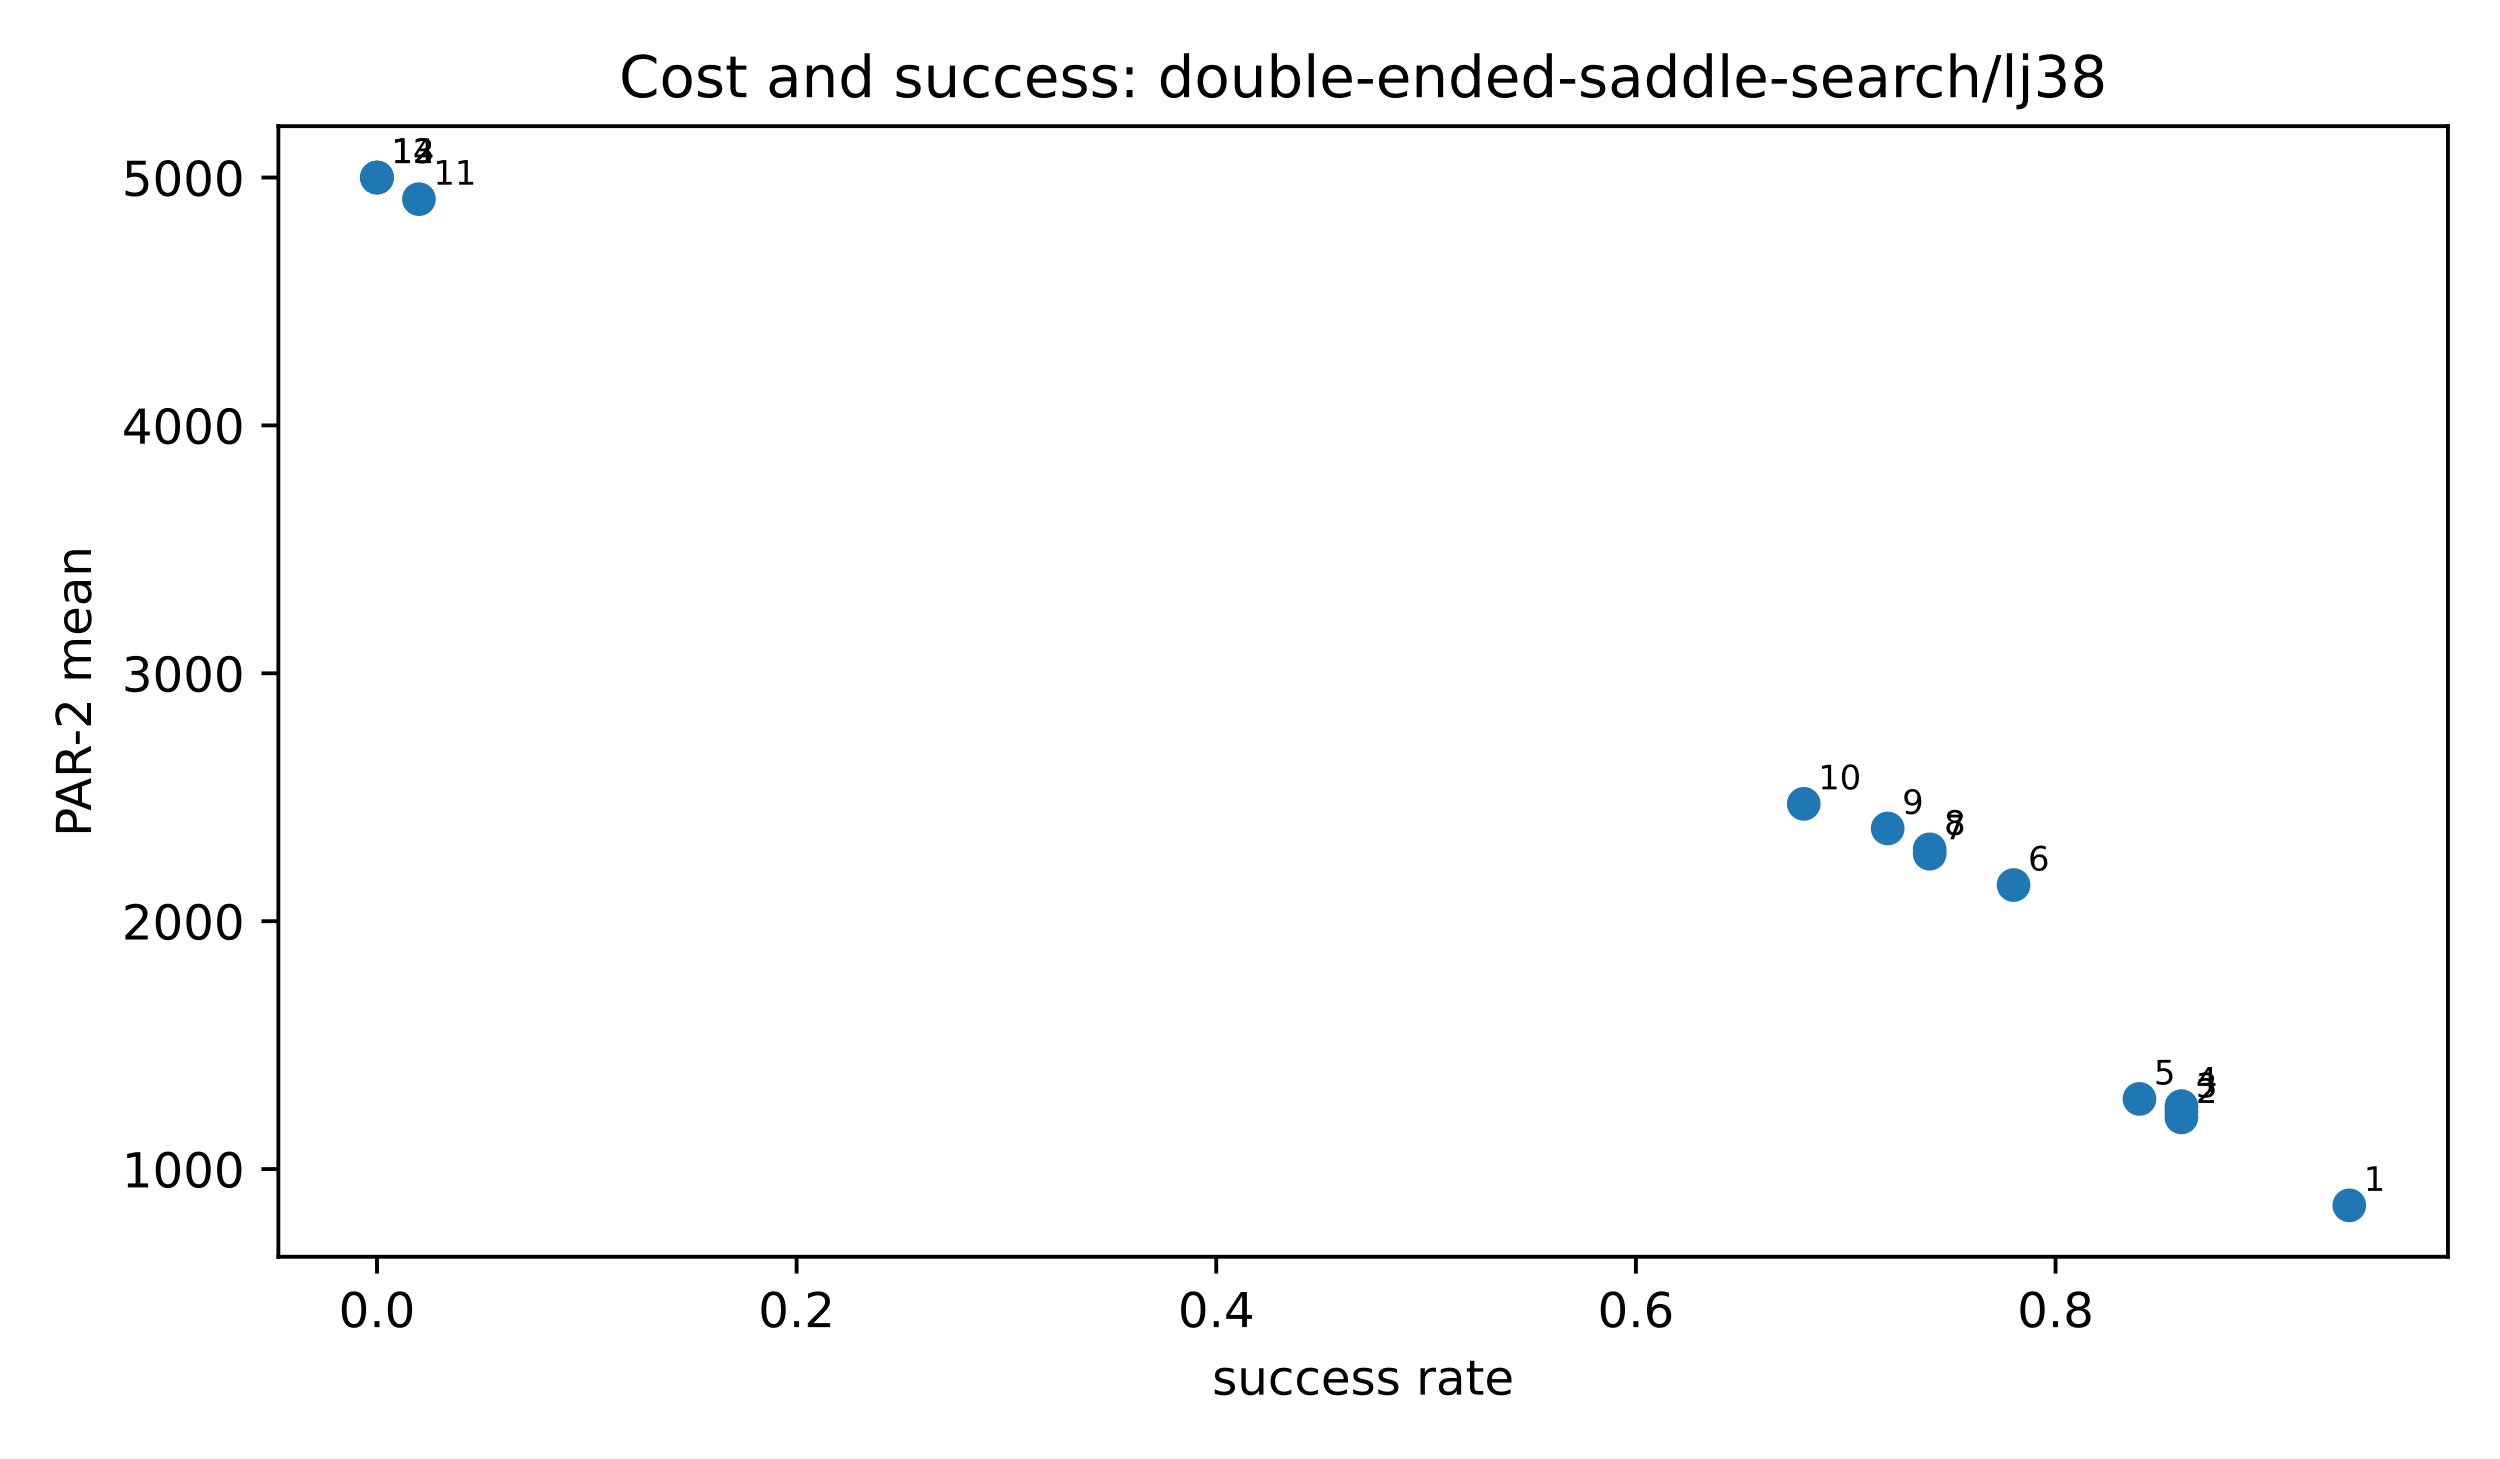
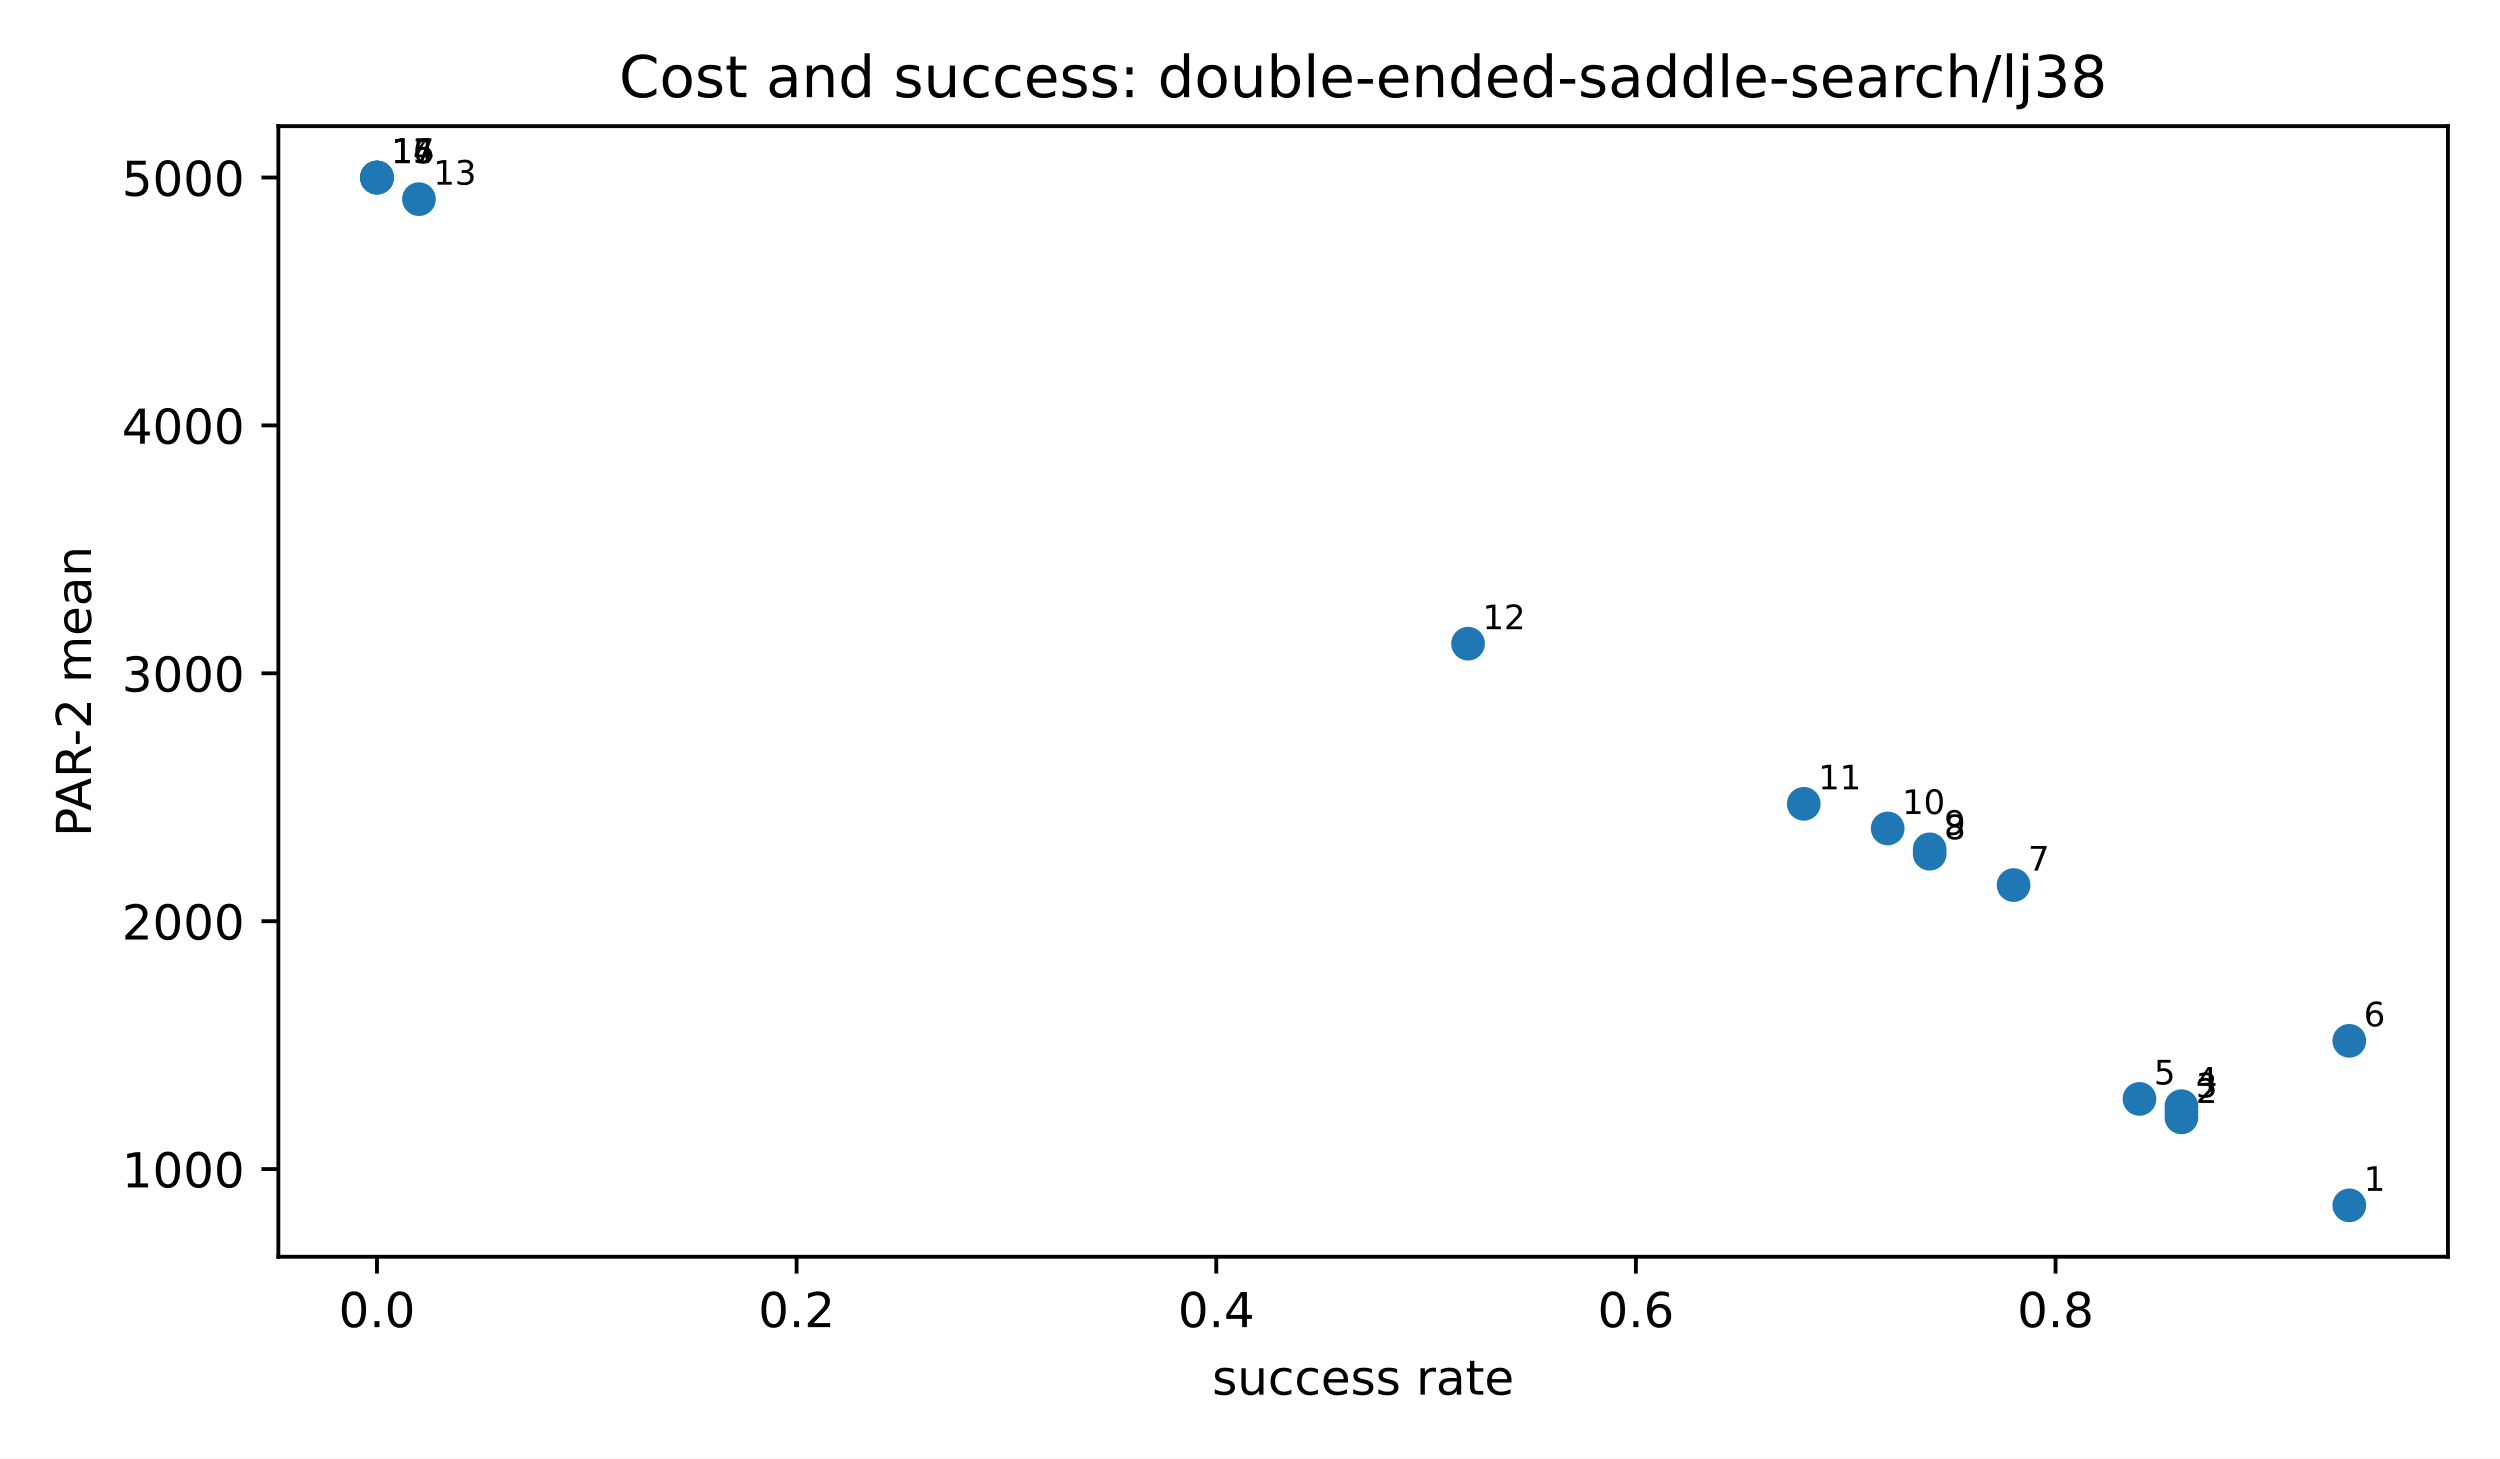
<svg xmlns="http://www.w3.org/2000/svg" xmlns:xlink="http://www.w3.org/1999/xlink" width="518.4pt" height="302.4pt" viewBox="0 0 518.4 302.4" version="1.1">
  <defs>
    <style type="text/css">*{stroke-linejoin: round; stroke-linecap: butt}</style>
  </defs>
  <g id="figure_1">
    <g id="patch_1">
      <path d="M 0 302.4  L 518.4 302.4  L 518.4 0  L 0 0  z " style="fill: #ffffff" />
    </g>
    <g id="axes_1">
      <g id="patch_2">
        <path d="M 57.72 260.6  L 507.6 260.6  L 507.6 26.16  L 57.72 26.16  z " style="fill: #ffffff" />
      </g>
      <g id="PathCollection_1">
        <defs>
          <path id="mb7c84e1192" d="M 0 3  C 0.796 3 1.559 2.684 2.121 2.121  C 2.684 1.559 3 0.796 3 0  C 3 -0.796 2.684 -1.559 2.121 -2.121  C 1.559 -2.684 0.796 -3 0 -3  C -0.796 -3 -1.559 -2.684 -2.121 -2.121  C -2.684 -1.559 -3 -0.796 -3 0  C -3 0.796 -2.684 1.559 -2.121 2.121  C -1.559 2.684 -0.796 3 0 3  z " style="stroke: #1f77b4" />
        </defs>
        <g clip-path="url(#pfbca4baf77)">
          <use xlink:href="#mb7c84e1192" x="487.151" y="249.944" style="fill: #1f77b4; stroke: #1f77b4" />
          <use xlink:href="#mb7c84e1192" x="452.344" y="231.699" style="fill: #1f77b4; stroke: #1f77b4" />
          <use xlink:href="#mb7c84e1192" x="452.344" y="230.553" style="fill: #1f77b4; stroke: #1f77b4" />
          <use xlink:href="#mb7c84e1192" x="452.344" y="229.365" style="fill: #1f77b4; stroke: #1f77b4" />
          <use xlink:href="#mb7c84e1192" x="443.642" y="227.871" style="fill: #1f77b4; stroke: #1f77b4" />
+           <use xlink:href="#mb7c84e1192" x="487.151" y="215.827" style="fill: #1f77b4; stroke: #1f77b4" />
          <use xlink:href="#mb7c84e1192" x="417.537" y="183.527" style="fill: #1f77b4; stroke: #1f77b4" />
          <use xlink:href="#mb7c84e1192" x="400.134" y="177.026" style="fill: #1f77b4; stroke: #1f77b4" />
          <use xlink:href="#mb7c84e1192" x="400.134" y="176.118" style="fill: #1f77b4; stroke: #1f77b4" />
          <use xlink:href="#mb7c84e1192" x="391.432" y="171.791" style="fill: #1f77b4; stroke: #1f77b4" />
          <use xlink:href="#mb7c84e1192" x="374.028" y="166.681" style="fill: #1f77b4; stroke: #1f77b4" />
+           <use xlink:href="#mb7c84e1192" x="304.414" y="133.471" style="fill: #1f77b4; stroke: #1f77b4" />
          <use xlink:href="#mb7c84e1192" x="86.871" y="41.296" style="fill: #1f77b4; stroke: #1f77b4" />
+           <use xlink:href="#mb7c84e1192" x="78.169" y="36.816" style="fill: #1f77b4; stroke: #1f77b4" />
          <use xlink:href="#mb7c84e1192" x="78.169" y="36.816" style="fill: #1f77b4; stroke: #1f77b4" />
          <use xlink:href="#mb7c84e1192" x="78.169" y="36.816" style="fill: #1f77b4; stroke: #1f77b4" />
          <use xlink:href="#mb7c84e1192" x="78.169" y="36.816" style="fill: #1f77b4; stroke: #1f77b4" />
        </g>
      </g>
      <g id="matplotlib.axis_1">
        <g id="xtick_1">
          <g id="line2d_1">
            <defs>
              <path id="m8ea4d47d77" d="M 0 0  L 0 3.5  " style="stroke: #000000; stroke-width: 0.8" />
            </defs>
            <g>
              <use xlink:href="#m8ea4d47d77" x="78.169" y="260.6" style="stroke: #000000; stroke-width: 0.8" />
            </g>
          </g>
          <g id="text_1">
            <g transform="translate(70.21753 275.1977) scale(0.1 -0.1)">
              <defs>
                <path id="DejaVuSans-13" d="M 2034 4250  Q 1547 4250 1301 3770  Q 1056 3291 1056 2328  Q 1056 1369 1301 889  Q 1547 409 2034 409  Q 2525 409 2770 889  Q 3016 1369 3016 2328  Q 3016 3291 2770 3770  Q 2525 4250 2034 4250  z M 2034 4750  Q 2819 4750 3233 4129  Q 3647 3509 3647 2328  Q 3647 1150 3233 529  Q 2819 -91 2034 -91  Q 1250 -91 836 529  Q 422 1150 422 2328  Q 422 3509 836 4129  Q 1250 4750 2034 4750  z " transform="scale(0.015625)" />
                <path id="DejaVuSans-11" d="M 684 794  L 1344 794  L 1344 0  L 684 0  L 684 794  z " transform="scale(0.015625)" />
              </defs>
              <use xlink:href="#DejaVuSans-13" />
              <use xlink:href="#DejaVuSans-11" transform="translate(63.625 0)" />
              <use xlink:href="#DejaVuSans-13" transform="translate(95.40625 0)" />
            </g>
          </g>
        </g>
        <g id="xtick_2">
          <g id="line2d_2">
            <g>
              <use xlink:href="#m8ea4d47d77" x="165.186" y="260.6" style="stroke: #000000; stroke-width: 0.8" />
            </g>
          </g>
          <g id="text_2">
            <g transform="translate(157.2349 275.1977) scale(0.1 -0.1)">
              <defs>
                <path id="DejaVuSans-15" d="M 1228 531  L 3431 531  L 3431 0  L 469 0  L 469 531  Q 828 903 1448 1529  Q 2069 2156 2228 2338  Q 2531 2678 2651 2914  Q 2772 3150 2772 3378  Q 2772 3750 2511 3984  Q 2250 4219 1831 4219  Q 1534 4219 1204 4116  Q 875 4013 500 3803  L 500 4441  Q 881 4594 1212 4672  Q 1544 4750 1819 4750  Q 2544 4750 2975 4387  Q 3406 4025 3406 3419  Q 3406 3131 3298 2873  Q 3191 2616 2906 2266  Q 2828 2175 2409 1742  Q 1991 1309 1228 531  z " transform="scale(0.015625)" />
              </defs>
              <use xlink:href="#DejaVuSans-13" />
              <use xlink:href="#DejaVuSans-11" transform="translate(63.625 0)" />
              <use xlink:href="#DejaVuSans-15" transform="translate(95.40625 0)" />
            </g>
          </g>
        </g>
        <g id="xtick_3">
          <g id="line2d_3">
            <g>
              <use xlink:href="#m8ea4d47d77" x="252.204" y="260.6" style="stroke: #000000; stroke-width: 0.8" />
            </g>
          </g>
          <g id="text_3">
            <g transform="translate(244.2523 275.1977) scale(0.1 -0.1)">
              <defs>
                <path id="DejaVuSans-17" d="M 2419 4116  L 825 1625  L 2419 1625  L 2419 4116  z M 2253 4666  L 3047 4666  L 3047 1625  L 3713 1625  L 3713 1100  L 3047 1100  L 3047 0  L 2419 0  L 2419 1100  L 313 1100  L 313 1709  L 2253 4666  z " transform="scale(0.015625)" />
              </defs>
              <use xlink:href="#DejaVuSans-13" />
              <use xlink:href="#DejaVuSans-11" transform="translate(63.625 0)" />
              <use xlink:href="#DejaVuSans-17" transform="translate(95.40625 0)" />
            </g>
          </g>
        </g>
        <g id="xtick_4">
          <g id="line2d_4">
            <g>
              <use xlink:href="#m8ea4d47d77" x="339.221" y="260.6" style="stroke: #000000; stroke-width: 0.8" />
            </g>
          </g>
          <g id="text_4">
            <g transform="translate(331.2698 275.1977) scale(0.1 -0.1)">
              <defs>
                <path id="DejaVuSans-19" d="M 2113 2584  Q 1688 2584 1439 2293  Q 1191 2003 1191 1497  Q 1191 994 1439 701  Q 1688 409 2113 409  Q 2538 409 2786 701  Q 3034 994 3034 1497  Q 3034 2003 2786 2293  Q 2538 2584 2113 2584  z M 3366 4563  L 3366 3988  Q 3128 4100 2886 4159  Q 2644 4219 2406 4219  Q 1781 4219 1451 3797  Q 1122 3375 1075 2522  Q 1259 2794 1537 2939  Q 1816 3084 2150 3084  Q 2853 3084 3261 2657  Q 3669 2231 3669 1497  Q 3669 778 3244 343  Q 2819 -91 2113 -91  Q 1303 -91 875 529  Q 447 1150 447 2328  Q 447 3434 972 4092  Q 1497 4750 2381 4750  Q 2619 4750 2861 4703  Q 3103 4656 3366 4563  z " transform="scale(0.015625)" />
              </defs>
              <use xlink:href="#DejaVuSans-13" />
              <use xlink:href="#DejaVuSans-11" transform="translate(63.625 0)" />
              <use xlink:href="#DejaVuSans-19" transform="translate(95.40625 0)" />
            </g>
          </g>
        </g>
        <g id="xtick_5">
          <g id="line2d_5">
            <g>
              <use xlink:href="#m8ea4d47d77" x="426.239" y="260.6" style="stroke: #000000; stroke-width: 0.8" />
            </g>
          </g>
          <g id="text_5">
            <g transform="translate(418.2872 275.1977) scale(0.1 -0.1)">
              <defs>
                <path id="DejaVuSans-1b" d="M 2034 2216  Q 1584 2216 1326 1975  Q 1069 1734 1069 1313  Q 1069 891 1326 650  Q 1584 409 2034 409  Q 2484 409 2743 651  Q 3003 894 3003 1313  Q 3003 1734 2745 1975  Q 2488 2216 2034 2216  z M 1403 2484  Q 997 2584 770 2862  Q 544 3141 544 3541  Q 544 4100 942 4425  Q 1341 4750 2034 4750  Q 2731 4750 3128 4425  Q 3525 4100 3525 3541  Q 3525 3141 3298 2862  Q 3072 2584 2669 2484  Q 3125 2378 3379 2068  Q 3634 1759 3634 1313  Q 3634 634 3220 271  Q 2806 -91 2034 -91  Q 1263 -91 848 271  Q 434 634 434 1313  Q 434 1759 690 2068  Q 947 2378 1403 2484  z M 1172 3481  Q 1172 3119 1398 2916  Q 1625 2713 2034 2713  Q 2441 2713 2670 2916  Q 2900 3119 2900 3481  Q 2900 3844 2670 4047  Q 2441 4250 2034 4250  Q 1625 4250 1398 4047  Q 1172 3844 1172 3481  z " transform="scale(0.015625)" />
              </defs>
              <use xlink:href="#DejaVuSans-13" />
              <use xlink:href="#DejaVuSans-11" transform="translate(63.625 0)" />
              <use xlink:href="#DejaVuSans-1b" transform="translate(95.40625 0)" />
            </g>
          </g>
        </g>
        <g id="text_6">
          <g transform="translate(251.3569 289.1977) scale(0.1 -0.1)">
            <defs>
              <path id="DejaVuSans-56" d="M 2834 3397  L 2834 2853  Q 2591 2978 2328 3040  Q 2066 3103 1784 3103  Q 1356 3103 1142 2972  Q 928 2841 928 2578  Q 928 2378 1081 2264  Q 1234 2150 1697 2047  L 1894 2003  Q 2506 1872 2764 1633  Q 3022 1394 3022 966  Q 3022 478 2636 193  Q 2250 -91 1575 -91  Q 1294 -91 989 -36  Q 684 19 347 128  L 347 722  Q 666 556 975 473  Q 1284 391 1588 391  Q 1994 391 2212 530  Q 2431 669 2431 922  Q 2431 1156 2273 1281  Q 2116 1406 1581 1522  L 1381 1569  Q 847 1681 609 1914  Q 372 2147 372 2553  Q 372 3047 722 3315  Q 1072 3584 1716 3584  Q 2034 3584 2315 3537  Q 2597 3491 2834 3397  z " transform="scale(0.015625)" />
              <path id="DejaVuSans-58" d="M 544 1381  L 544 3500  L 1119 3500  L 1119 1403  Q 1119 906 1312 657  Q 1506 409 1894 409  Q 2359 409 2629 706  Q 2900 1003 2900 1516  L 2900 3500  L 3475 3500  L 3475 0  L 2900 0  L 2900 538  Q 2691 219 2414 64  Q 2138 -91 1772 -91  Q 1169 -91 856 284  Q 544 659 544 1381  z M 1991 3584  L 1991 3584  z " transform="scale(0.015625)" />
              <path id="DejaVuSans-46" d="M 3122 3366  L 3122 2828  Q 2878 2963 2633 3030  Q 2388 3097 2138 3097  Q 1578 3097 1268 2742  Q 959 2388 959 1747  Q 959 1106 1268 751  Q 1578 397 2138 397  Q 2388 397 2633 464  Q 2878 531 3122 666  L 3122 134  Q 2881 22 2623 -34  Q 2366 -91 2075 -91  Q 1284 -91 818 406  Q 353 903 353 1747  Q 353 2603 823 3093  Q 1294 3584 2113 3584  Q 2378 3584 2631 3529  Q 2884 3475 3122 3366  z " transform="scale(0.015625)" />
              <path id="DejaVuSans-48" d="M 3597 1894  L 3597 1613  L 953 1613  Q 991 1019 1311 708  Q 1631 397 2203 397  Q 2534 397 2845 478  Q 3156 559 3463 722  L 3463 178  Q 3153 47 2828 -22  Q 2503 -91 2169 -91  Q 1331 -91 842 396  Q 353 884 353 1716  Q 353 2575 817 3079  Q 1281 3584 2069 3584  Q 2775 3584 3186 3129  Q 3597 2675 3597 1894  z M 3022 2063  Q 3016 2534 2758 2815  Q 2500 3097 2075 3097  Q 1594 3097 1305 2825  Q 1016 2553 972 2059  L 3022 2063  z " transform="scale(0.015625)" />
              <path id="DejaVuSans-3" transform="scale(0.015625)" />
              <path id="DejaVuSans-55" d="M 2631 2963  Q 2534 3019 2420 3045  Q 2306 3072 2169 3072  Q 1681 3072 1420 2755  Q 1159 2438 1159 1844  L 1159 0  L 581 0  L 581 3500  L 1159 3500  L 1159 2956  Q 1341 3275 1631 3429  Q 1922 3584 2338 3584  Q 2397 3584 2469 3576  Q 2541 3569 2628 3553  L 2631 2963  z " transform="scale(0.015625)" />
              <path id="DejaVuSans-44" d="M 2194 1759  Q 1497 1759 1228 1600  Q 959 1441 959 1056  Q 959 750 1161 570  Q 1363 391 1709 391  Q 2188 391 2477 730  Q 2766 1069 2766 1631  L 2766 1759  L 2194 1759  z M 3341 1997  L 3341 0  L 2766 0  L 2766 531  Q 2569 213 2275 61  Q 1981 -91 1556 -91  Q 1019 -91 701 211  Q 384 513 384 1019  Q 384 1609 779 1909  Q 1175 2209 1959 2209  L 2766 2209  L 2766 2266  Q 2766 2663 2505 2880  Q 2244 3097 1772 3097  Q 1472 3097 1187 3025  Q 903 2953 641 2809  L 641 3341  Q 956 3463 1253 3523  Q 1550 3584 1831 3584  Q 2591 3584 2966 3190  Q 3341 2797 3341 1997  z " transform="scale(0.015625)" />
              <path id="DejaVuSans-57" d="M 1172 4494  L 1172 3500  L 2356 3500  L 2356 3053  L 1172 3053  L 1172 1153  Q 1172 725 1289 603  Q 1406 481 1766 481  L 2356 481  L 2356 0  L 1766 0  Q 1100 0 847 248  Q 594 497 594 1153  L 594 3053  L 172 3053  L 172 3500  L 594 3500  L 594 4494  L 1172 4494  z " transform="scale(0.015625)" />
            </defs>
            <use xlink:href="#DejaVuSans-56" />
            <use xlink:href="#DejaVuSans-58" transform="translate(52.09375 0)" />
            <use xlink:href="#DejaVuSans-46" transform="translate(115.4688 0)" />
            <use xlink:href="#DejaVuSans-46" transform="translate(170.4531 0)" />
            <use xlink:href="#DejaVuSans-48" transform="translate(225.4375 0)" />
            <use xlink:href="#DejaVuSans-56" transform="translate(286.9688 0)" />
            <use xlink:href="#DejaVuSans-56" transform="translate(339.0625 0)" />
            <use xlink:href="#DejaVuSans-3" transform="translate(391.1562 0)" />
            <use xlink:href="#DejaVuSans-55" transform="translate(422.9375 0)" />
            <use xlink:href="#DejaVuSans-44" transform="translate(464.0469 0)" />
            <use xlink:href="#DejaVuSans-57" transform="translate(525.3281 0)" />
            <use xlink:href="#DejaVuSans-48" transform="translate(564.5312 0)" />
          </g>
        </g>
      </g>
      <g id="matplotlib.axis_2">
        <g id="ytick_1">
          <g id="line2d_6">
            <defs>
              <path id="md659df78fa" d="M 0 0  L -3.5 0  " style="stroke: #000000; stroke-width: 0.8" />
            </defs>
            <g>
              <use xlink:href="#md659df78fa" x="57.72" y="242.417" style="stroke: #000000; stroke-width: 0.8" />
            </g>
          </g>
          <g id="text_7">
            <g transform="translate(25.27 246.2154) scale(0.1 -0.1)">
              <defs>
                <path id="DejaVuSans-14" d="M 794 531  L 1825 531  L 1825 4091  L 703 3866  L 703 4441  L 1819 4666  L 2450 4666  L 2450 531  L 3481 531  L 3481 0  L 794 0  L 794 531  z " transform="scale(0.015625)" />
              </defs>
              <use xlink:href="#DejaVuSans-14" />
              <use xlink:href="#DejaVuSans-13" transform="translate(63.625 0)" />
              <use xlink:href="#DejaVuSans-13" transform="translate(127.25 0)" />
              <use xlink:href="#DejaVuSans-13" transform="translate(190.875 0)" />
            </g>
          </g>
        </g>
        <g id="ytick_2">
          <g id="line2d_7">
            <g>
              <use xlink:href="#md659df78fa" x="57.72" y="191.017" style="stroke: #000000; stroke-width: 0.8" />
            </g>
          </g>
          <g id="text_8">
            <g transform="translate(25.27 194.8154) scale(0.1 -0.1)">
              <use xlink:href="#DejaVuSans-15" />
              <use xlink:href="#DejaVuSans-13" transform="translate(63.625 0)" />
              <use xlink:href="#DejaVuSans-13" transform="translate(127.25 0)" />
              <use xlink:href="#DejaVuSans-13" transform="translate(190.875 0)" />
            </g>
          </g>
        </g>
        <g id="ytick_3">
          <g id="line2d_8">
            <g>
              <use xlink:href="#md659df78fa" x="57.72" y="139.616" style="stroke: #000000; stroke-width: 0.8" />
            </g>
          </g>
          <g id="text_9">
            <g transform="translate(25.27 143.4153) scale(0.1 -0.1)">
              <defs>
                <path id="DejaVuSans-16" d="M 2597 2516  Q 3050 2419 3304 2112  Q 3559 1806 3559 1356  Q 3559 666 3084 287  Q 2609 -91 1734 -91  Q 1441 -91 1130 -33  Q 819 25 488 141  L 488 750  Q 750 597 1062 519  Q 1375 441 1716 441  Q 2309 441 2620 675  Q 2931 909 2931 1356  Q 2931 1769 2642 2001  Q 2353 2234 1838 2234  L 1294 2234  L 1294 2753  L 1863 2753  Q 2328 2753 2575 2939  Q 2822 3125 2822 3475  Q 2822 3834 2567 4026  Q 2313 4219 1838 4219  Q 1578 4219 1281 4162  Q 984 4106 628 3988  L 628 4550  Q 988 4650 1302 4700  Q 1616 4750 1894 4750  Q 2613 4750 3031 4423  Q 3450 4097 3450 3541  Q 3450 3153 3228 2886  Q 3006 2619 2597 2516  z " transform="scale(0.015625)" />
              </defs>
              <use xlink:href="#DejaVuSans-16" />
              <use xlink:href="#DejaVuSans-13" transform="translate(63.625 0)" />
              <use xlink:href="#DejaVuSans-13" transform="translate(127.25 0)" />
              <use xlink:href="#DejaVuSans-13" transform="translate(190.875 0)" />
            </g>
          </g>
        </g>
        <g id="ytick_4">
          <g id="line2d_9">
            <g>
              <use xlink:href="#md659df78fa" x="57.72" y="88.216" style="stroke: #000000; stroke-width: 0.8" />
            </g>
          </g>
          <g id="text_10">
            <g transform="translate(25.27 92.01525) scale(0.1 -0.1)">
              <use xlink:href="#DejaVuSans-17" />
              <use xlink:href="#DejaVuSans-13" transform="translate(63.625 0)" />
              <use xlink:href="#DejaVuSans-13" transform="translate(127.25 0)" />
              <use xlink:href="#DejaVuSans-13" transform="translate(190.875 0)" />
            </g>
          </g>
        </g>
        <g id="ytick_5">
          <g id="line2d_10">
            <g>
              <use xlink:href="#md659df78fa" x="57.72" y="36.816" style="stroke: #000000; stroke-width: 0.8" />
            </g>
          </g>
          <g id="text_11">
            <g transform="translate(25.27 40.61519) scale(0.1 -0.1)">
              <defs>
                <path id="DejaVuSans-18" d="M 691 4666  L 3169 4666  L 3169 4134  L 1269 4134  L 1269 2991  Q 1406 3038 1543 3061  Q 1681 3084 1819 3084  Q 2600 3084 3056 2656  Q 3513 2228 3513 1497  Q 3513 744 3044 326  Q 2575 -91 1722 -91  Q 1428 -91 1123 -41  Q 819 9 494 109  L 494 744  Q 775 591 1075 516  Q 1375 441 1709 441  Q 2250 441 2565 725  Q 2881 1009 2881 1497  Q 2881 1984 2565 2268  Q 2250 2553 1709 2553  Q 1456 2553 1204 2497  Q 953 2441 691 2322  L 691 4666  z " transform="scale(0.015625)" />
              </defs>
              <use xlink:href="#DejaVuSans-18" />
              <use xlink:href="#DejaVuSans-13" transform="translate(63.625 0)" />
              <use xlink:href="#DejaVuSans-13" transform="translate(127.25 0)" />
              <use xlink:href="#DejaVuSans-13" transform="translate(190.875 0)" />
            </g>
          </g>
        </g>
        <g id="text_12">
          <g transform="translate(18.86766 173.5214) rotate(-90) scale(0.1 -0.1)">
            <defs>
              <path id="DejaVuSans-33" d="M 1259 4147  L 1259 2394  L 2053 2394  Q 2494 2394 2734 2622  Q 2975 2850 2975 3272  Q 2975 3691 2734 3919  Q 2494 4147 2053 4147  L 1259 4147  z M 628 4666  L 2053 4666  Q 2838 4666 3239 4311  Q 3641 3956 3641 3272  Q 3641 2581 3239 2228  Q 2838 1875 2053 1875  L 1259 1875  L 1259 0  L 628 0  L 628 4666  z " transform="scale(0.015625)" />
              <path id="DejaVuSans-24" d="M 2188 4044  L 1331 1722  L 3047 1722  L 2188 4044  z M 1831 4666  L 2547 4666  L 4325 0  L 3669 0  L 3244 1197  L 1141 1197  L 716 0  L 50 0  L 1831 4666  z " transform="scale(0.015625)" />
              <path id="DejaVuSans-35" d="M 2841 2188  Q 3044 2119 3236 1894  Q 3428 1669 3622 1275  L 4263 0  L 3584 0  L 2988 1197  Q 2756 1666 2539 1819  Q 2322 1972 1947 1972  L 1259 1972  L 1259 0  L 628 0  L 628 4666  L 2053 4666  Q 2853 4666 3247 4331  Q 3641 3997 3641 3322  Q 3641 2881 3436 2590  Q 3231 2300 2841 2188  z M 1259 4147  L 1259 2491  L 2053 2491  Q 2509 2491 2742 2702  Q 2975 2913 2975 3322  Q 2975 3731 2742 3939  Q 2509 4147 2053 4147  L 1259 4147  z " transform="scale(0.015625)" />
              <path id="DejaVuSans-10" d="M 313 2009  L 1997 2009  L 1997 1497  L 313 1497  L 313 2009  z " transform="scale(0.015625)" />
              <path id="DejaVuSans-50" d="M 3328 2828  Q 3544 3216 3844 3400  Q 4144 3584 4550 3584  Q 5097 3584 5394 3201  Q 5691 2819 5691 2113  L 5691 0  L 5113 0  L 5113 2094  Q 5113 2597 4934 2840  Q 4756 3084 4391 3084  Q 3944 3084 3684 2787  Q 3425 2491 3425 1978  L 3425 0  L 2847 0  L 2847 2094  Q 2847 2600 2669 2842  Q 2491 3084 2119 3084  Q 1678 3084 1418 2786  Q 1159 2488 1159 1978  L 1159 0  L 581 0  L 581 3500  L 1159 3500  L 1159 2956  Q 1356 3278 1631 3431  Q 1906 3584 2284 3584  Q 2666 3584 2933 3390  Q 3200 3197 3328 2828  z " transform="scale(0.015625)" />
              <path id="DejaVuSans-51" d="M 3513 2113  L 3513 0  L 2938 0  L 2938 2094  Q 2938 2591 2744 2837  Q 2550 3084 2163 3084  Q 1697 3084 1428 2787  Q 1159 2491 1159 1978  L 1159 0  L 581 0  L 581 3500  L 1159 3500  L 1159 2956  Q 1366 3272 1645 3428  Q 1925 3584 2291 3584  Q 2894 3584 3203 3211  Q 3513 2838 3513 2113  z " transform="scale(0.015625)" />
            </defs>
            <use xlink:href="#DejaVuSans-33" />
            <use xlink:href="#DejaVuSans-24" transform="translate(53.90625 0)" />
            <use xlink:href="#DejaVuSans-35" transform="translate(122.3125 0)" />
            <use xlink:href="#DejaVuSans-10" transform="translate(187.75 0)" />
            <use xlink:href="#DejaVuSans-15" transform="translate(223.8281 0)" />
            <use xlink:href="#DejaVuSans-3" transform="translate(287.4531 0)" />
            <use xlink:href="#DejaVuSans-50" transform="translate(319.2344 0)" />
            <use xlink:href="#DejaVuSans-48" transform="translate(416.6406 0)" />
            <use xlink:href="#DejaVuSans-44" transform="translate(478.1719 0)" />
            <use xlink:href="#DejaVuSans-51" transform="translate(539.4531 0)" />
          </g>
        </g>
      </g>
      <g id="patch_3">
        <path d="M 57.72 260.6  L 57.72 26.16  " style="fill: none; stroke: #000000; stroke-width: 0.8; stroke-linejoin: miter; stroke-linecap: square" />
      </g>
      <g id="patch_4">
        <path d="M 507.6 260.6  L 507.6 26.16  " style="fill: none; stroke: #000000; stroke-width: 0.8; stroke-linejoin: miter; stroke-linecap: square" />
      </g>
      <g id="patch_5">
        <path d="M 57.72 260.6  L 507.6 260.6  " style="fill: none; stroke: #000000; stroke-width: 0.8; stroke-linejoin: miter; stroke-linecap: square" />
      </g>
      <g id="patch_6">
        <path d="M 57.72 26.16  L 507.6 26.16  " style="fill: none; stroke: #000000; stroke-width: 0.8; stroke-linejoin: miter; stroke-linecap: square" />
      </g>
      <g id="text_13">
        <g transform="translate(490.1509 246.9436) scale(0.07 -0.07)">
          <use xlink:href="#DejaVuSans-14" />
        </g>
      </g>
      <g id="text_14">
        <g transform="translate(455.3439 228.6987) scale(0.07 -0.07)">
          <use xlink:href="#DejaVuSans-15" />
        </g>
      </g>
      <g id="text_15">
        <g transform="translate(455.3439 227.5535) scale(0.07 -0.07)">
          <use xlink:href="#DejaVuSans-16" />
        </g>
      </g>
      <g id="text_16">
        <g transform="translate(455.3439 226.3651) scale(0.07 -0.07)">
          <use xlink:href="#DejaVuSans-17" />
        </g>
      </g>
      <g id="text_17">
        <g transform="translate(446.6422 224.8714) scale(0.07 -0.07)">
          <use xlink:href="#DejaVuSans-18" />
        </g>
      </g>
      <g id="text_18">
+         <g transform="translate(490.1509 212.8274) scale(0.07 -0.07)">
+           <use xlink:href="#DejaVuSans-19" />
+         </g>
+       </g>
+       <g id="text_19">
        <g transform="translate(420.537 180.5265) scale(0.07 -0.07)">
-           <use xlink:href="#DejaVuSans-19" />
-         </g>
-       </g>
-       <g id="text_19">
-         <g transform="translate(403.1335 174.0265) scale(0.07 -0.07)">
          <defs>
            <path id="DejaVuSans-1a" d="M 525 4666  L 3525 4666  L 3525 4397  L 1831 0  L 1172 0  L 2766 4134  L 525 4134  L 525 4666  z " transform="scale(0.015625)" />
          </defs>
          <use xlink:href="#DejaVuSans-1a" />
        </g>
      </g>
      <g id="text_20">
+         <g transform="translate(403.1335 174.0265) scale(0.07 -0.07)">
+           <use xlink:href="#DejaVuSans-1b" />
+         </g>
+       </g>
+       <g id="text_21">
        <g transform="translate(403.1335 173.1177) scale(0.07 -0.07)">
-           <use xlink:href="#DejaVuSans-1b" />
-         </g>
-       </g>
-       <g id="text_21">
-         <g transform="translate(394.4318 168.7909) scale(0.07 -0.07)">
          <defs>
            <path id="DejaVuSans-1c" d="M 703 97  L 703 672  Q 941 559 1184 500  Q 1428 441 1663 441  Q 2288 441 2617 861  Q 2947 1281 2994 2138  Q 2813 1869 2534 1725  Q 2256 1581 1919 1581  Q 1219 1581 811 2004  Q 403 2428 403 3163  Q 403 3881 828 4315  Q 1253 4750 1959 4750  Q 2769 4750 3195 4129  Q 3622 3509 3622 2328  Q 3622 1225 3098 567  Q 2575 -91 1691 -91  Q 1453 -91 1209 -44  Q 966 3 703 97  z M 1959 2075  Q 2384 2075 2632 2365  Q 2881 2656 2881 3163  Q 2881 3666 2632 3958  Q 2384 4250 1959 4250  Q 1534 4250 1286 3958  Q 1038 3666 1038 3163  Q 1038 2656 1286 2365  Q 1534 2075 1959 2075  z " transform="scale(0.015625)" />
          </defs>
          <use xlink:href="#DejaVuSans-1c" />
        </g>
      </g>
      <g id="text_22">
+         <g transform="translate(394.4318 168.7909) scale(0.07 -0.07)">
+           <use xlink:href="#DejaVuSans-14" />
+           <use xlink:href="#DejaVuSans-13" transform="translate(63.625 0)" />
+         </g>
+       </g>
+       <g id="text_23">
        <g transform="translate(377.0283 163.6807) scale(0.07 -0.07)">
          <use xlink:href="#DejaVuSans-14" />
-           <use xlink:href="#DejaVuSans-13" transform="translate(63.625 0)" />
-         </g>
-       </g>
-       <g id="text_23">
+           <use xlink:href="#DejaVuSans-14" transform="translate(63.625 0)" />
+         </g>
+       </g>
+       <g id="text_24">
+         <g transform="translate(307.4144 130.4711) scale(0.07 -0.07)">
+           <use xlink:href="#DejaVuSans-14" />
+           <use xlink:href="#DejaVuSans-15" transform="translate(63.625 0)" />
+         </g>
+       </g>
+       <g id="text_25">
        <g transform="translate(89.87083 38.29639) scale(0.07 -0.07)">
-           <use xlink:href="#DejaVuSans-14" />
-           <use xlink:href="#DejaVuSans-14" transform="translate(63.625 0)" />
-         </g>
-       </g>
-       <g id="text_24">
-         <g transform="translate(81.16909 33.81636) scale(0.07 -0.07)">
-           <use xlink:href="#DejaVuSans-14" />
-           <use xlink:href="#DejaVuSans-15" transform="translate(63.625 0)" />
-         </g>
-       </g>
-       <g id="text_25">
-         <g transform="translate(81.16909 33.81636) scale(0.07 -0.07)">
          <use xlink:href="#DejaVuSans-14" />
          <use xlink:href="#DejaVuSans-16" transform="translate(63.625 0)" />
        </g>
      </g>
      <g id="text_26">
        <g transform="translate(81.16909 33.81636) scale(0.07 -0.07)">
          <use xlink:href="#DejaVuSans-14" />
          <use xlink:href="#DejaVuSans-17" transform="translate(63.625 0)" />
        </g>
      </g>
      <g id="text_27">
+         <g transform="translate(81.16909 33.81636) scale(0.07 -0.07)">
+           <use xlink:href="#DejaVuSans-14" />
+           <use xlink:href="#DejaVuSans-18" transform="translate(63.625 0)" />
+         </g>
+       </g>
+       <g id="text_28">
+         <g transform="translate(81.16909 33.81636) scale(0.07 -0.07)">
+           <use xlink:href="#DejaVuSans-14" />
+           <use xlink:href="#DejaVuSans-19" transform="translate(63.625 0)" />
+         </g>
+       </g>
+       <g id="text_29">
+         <g transform="translate(81.16909 33.81636) scale(0.07 -0.07)">
+           <use xlink:href="#DejaVuSans-14" />
+           <use xlink:href="#DejaVuSans-1a" transform="translate(63.625 0)" />
+         </g>
+       </g>
+       <g id="text_30">
        <g transform="translate(128.3728 20.16) scale(0.12 -0.12)">
          <defs>
            <path id="DejaVuSans-26" d="M 4122 4306  L 4122 3641  Q 3803 3938 3442 4084  Q 3081 4231 2675 4231  Q 1875 4231 1450 3742  Q 1025 3253 1025 2328  Q 1025 1406 1450 917  Q 1875 428 2675 428  Q 3081 428 3442 575  Q 3803 722 4122 1019  L 4122 359  Q 3791 134 3420 21  Q 3050 -91 2638 -91  Q 1578 -91 968 557  Q 359 1206 359 2328  Q 359 3453 968 4101  Q 1578 4750 2638 4750  Q 3056 4750 3426 4639  Q 3797 4528 4122 4306  z " transform="scale(0.015625)" />
            <path id="DejaVuSans-52" d="M 1959 3097  Q 1497 3097 1228 2736  Q 959 2375 959 1747  Q 959 1119 1226 758  Q 1494 397 1959 397  Q 2419 397 2687 759  Q 2956 1122 2956 1747  Q 2956 2369 2687 2733  Q 2419 3097 1959 3097  z M 1959 3584  Q 2709 3584 3137 3096  Q 3566 2609 3566 1747  Q 3566 888 3137 398  Q 2709 -91 1959 -91  Q 1206 -91 779 398  Q 353 888 353 1747  Q 353 2609 779 3096  Q 1206 3584 1959 3584  z " transform="scale(0.015625)" />
            <path id="DejaVuSans-47" d="M 2906 2969  L 2906 4863  L 3481 4863  L 3481 0  L 2906 0  L 2906 525  Q 2725 213 2448 61  Q 2172 -91 1784 -91  Q 1150 -91 751 415  Q 353 922 353 1747  Q 353 2572 751 3078  Q 1150 3584 1784 3584  Q 2172 3584 2448 3432  Q 2725 3281 2906 2969  z M 947 1747  Q 947 1113 1208 752  Q 1469 391 1925 391  Q 2381 391 2643 752  Q 2906 1113 2906 1747  Q 2906 2381 2643 2742  Q 2381 3103 1925 3103  Q 1469 3103 1208 2742  Q 947 2381 947 1747  z " transform="scale(0.015625)" />
            <path id="DejaVuSans-1d" d="M 750 794  L 1409 794  L 1409 0  L 750 0  L 750 794  z M 750 3309  L 1409 3309  L 1409 2516  L 750 2516  L 750 3309  z " transform="scale(0.015625)" />
            <path id="DejaVuSans-45" d="M 3116 1747  Q 3116 2381 2855 2742  Q 2594 3103 2138 3103  Q 1681 3103 1420 2742  Q 1159 2381 1159 1747  Q 1159 1113 1420 752  Q 1681 391 2138 391  Q 2594 391 2855 752  Q 3116 1113 3116 1747  z M 1159 2969  Q 1341 3281 1617 3432  Q 1894 3584 2278 3584  Q 2916 3584 3314 3078  Q 3713 2572 3713 1747  Q 3713 922 3314 415  Q 2916 -91 2278 -91  Q 1894 -91 1617 61  Q 1341 213 1159 525  L 1159 0  L 581 0  L 581 4863  L 1159 4863  L 1159 2969  z " transform="scale(0.015625)" />
            <path id="DejaVuSans-4f" d="M 603 4863  L 1178 4863  L 1178 0  L 603 0  L 603 4863  z " transform="scale(0.015625)" />
            <path id="DejaVuSans-4b" d="M 3513 2113  L 3513 0  L 2938 0  L 2938 2094  Q 2938 2591 2744 2837  Q 2550 3084 2163 3084  Q 1697 3084 1428 2787  Q 1159 2491 1159 1978  L 1159 0  L 581 0  L 581 4863  L 1159 4863  L 1159 2956  Q 1366 3272 1645 3428  Q 1925 3584 2291 3584  Q 2894 3584 3203 3211  Q 3513 2838 3513 2113  z " transform="scale(0.015625)" />
            <path id="DejaVuSans-12" d="M 1625 4666  L 2156 4666  L 531 -594  L 0 -594  L 1625 4666  z " transform="scale(0.015625)" />
            <path id="DejaVuSans-4d" d="M 603 3500  L 1178 3500  L 1178 -63  Q 1178 -731 923 -1031  Q 669 -1331 103 -1331  L -116 -1331  L -116 -844  L 38 -844  Q 366 -844 484 -692  Q 603 -541 603 -63  L 603 3500  z M 603 4863  L 1178 4863  L 1178 4134  L 603 4134  L 603 4863  z " transform="scale(0.015625)" />
          </defs>
          <use xlink:href="#DejaVuSans-26" />
          <use xlink:href="#DejaVuSans-52" transform="translate(69.82812 0)" />
          <use xlink:href="#DejaVuSans-56" transform="translate(131.0156 0)" />
          <use xlink:href="#DejaVuSans-57" transform="translate(183.1094 0)" />
          <use xlink:href="#DejaVuSans-3" transform="translate(222.3125 0)" />
          <use xlink:href="#DejaVuSans-44" transform="translate(254.0938 0)" />
          <use xlink:href="#DejaVuSans-51" transform="translate(315.375 0)" />
          <use xlink:href="#DejaVuSans-47" transform="translate(378.75 0)" />
          <use xlink:href="#DejaVuSans-3" transform="translate(442.2344 0)" />
          <use xlink:href="#DejaVuSans-56" transform="translate(474.0156 0)" />
          <use xlink:href="#DejaVuSans-58" transform="translate(526.1094 0)" />
          <use xlink:href="#DejaVuSans-46" transform="translate(589.4844 0)" />
          <use xlink:href="#DejaVuSans-46" transform="translate(644.4688 0)" />
          <use xlink:href="#DejaVuSans-48" transform="translate(699.4531 0)" />
          <use xlink:href="#DejaVuSans-56" transform="translate(760.9844 0)" />
          <use xlink:href="#DejaVuSans-56" transform="translate(813.0781 0)" />
          <use xlink:href="#DejaVuSans-1d" transform="translate(865.1719 0)" />
          <use xlink:href="#DejaVuSans-3" transform="translate(898.8594 0)" />
          <use xlink:href="#DejaVuSans-47" transform="translate(930.6406 0)" />
          <use xlink:href="#DejaVuSans-52" transform="translate(994.125 0)" />
          <use xlink:href="#DejaVuSans-58" transform="translate(1055.312 0)" />
          <use xlink:href="#DejaVuSans-45" transform="translate(1118.688 0)" />
          <use xlink:href="#DejaVuSans-4f" transform="translate(1182.172 0)" />
          <use xlink:href="#DejaVuSans-48" transform="translate(1209.953 0)" />
          <use xlink:href="#DejaVuSans-10" transform="translate(1271.484 0)" />
          <use xlink:href="#DejaVuSans-48" transform="translate(1307.562 0)" />
          <use xlink:href="#DejaVuSans-51" transform="translate(1369.094 0)" />
          <use xlink:href="#DejaVuSans-47" transform="translate(1432.469 0)" />
          <use xlink:href="#DejaVuSans-48" transform="translate(1495.953 0)" />
          <use xlink:href="#DejaVuSans-47" transform="translate(1557.484 0)" />
          <use xlink:href="#DejaVuSans-10" transform="translate(1620.969 0)" />
          <use xlink:href="#DejaVuSans-56" transform="translate(1657.047 0)" />
          <use xlink:href="#DejaVuSans-44" transform="translate(1709.141 0)" />
          <use xlink:href="#DejaVuSans-47" transform="translate(1770.422 0)" />
          <use xlink:href="#DejaVuSans-47" transform="translate(1833.906 0)" />
          <use xlink:href="#DejaVuSans-4f" transform="translate(1897.391 0)" />
          <use xlink:href="#DejaVuSans-48" transform="translate(1925.172 0)" />
          <use xlink:href="#DejaVuSans-10" transform="translate(1986.703 0)" />
          <use xlink:href="#DejaVuSans-56" transform="translate(2022.781 0)" />
          <use xlink:href="#DejaVuSans-48" transform="translate(2074.875 0)" />
          <use xlink:href="#DejaVuSans-44" transform="translate(2136.406 0)" />
          <use xlink:href="#DejaVuSans-55" transform="translate(2197.688 0)" />
          <use xlink:href="#DejaVuSans-46" transform="translate(2236.594 0)" />
          <use xlink:href="#DejaVuSans-4b" transform="translate(2291.578 0)" />
          <use xlink:href="#DejaVuSans-12" transform="translate(2354.953 0)" />
          <use xlink:href="#DejaVuSans-4f" transform="translate(2388.641 0)" />
          <use xlink:href="#DejaVuSans-4d" transform="translate(2416.422 0)" />
          <use xlink:href="#DejaVuSans-16" transform="translate(2444.203 0)" />
          <use xlink:href="#DejaVuSans-1b" transform="translate(2507.828 0)" />
        </g>
      </g>
    </g>
  </g>
  <defs>
    <clipPath id="pfbca4baf77">
      <rect x="57.72" y="26.16" width="449.88" height="234.44" />
    </clipPath>
  </defs>
</svg>
